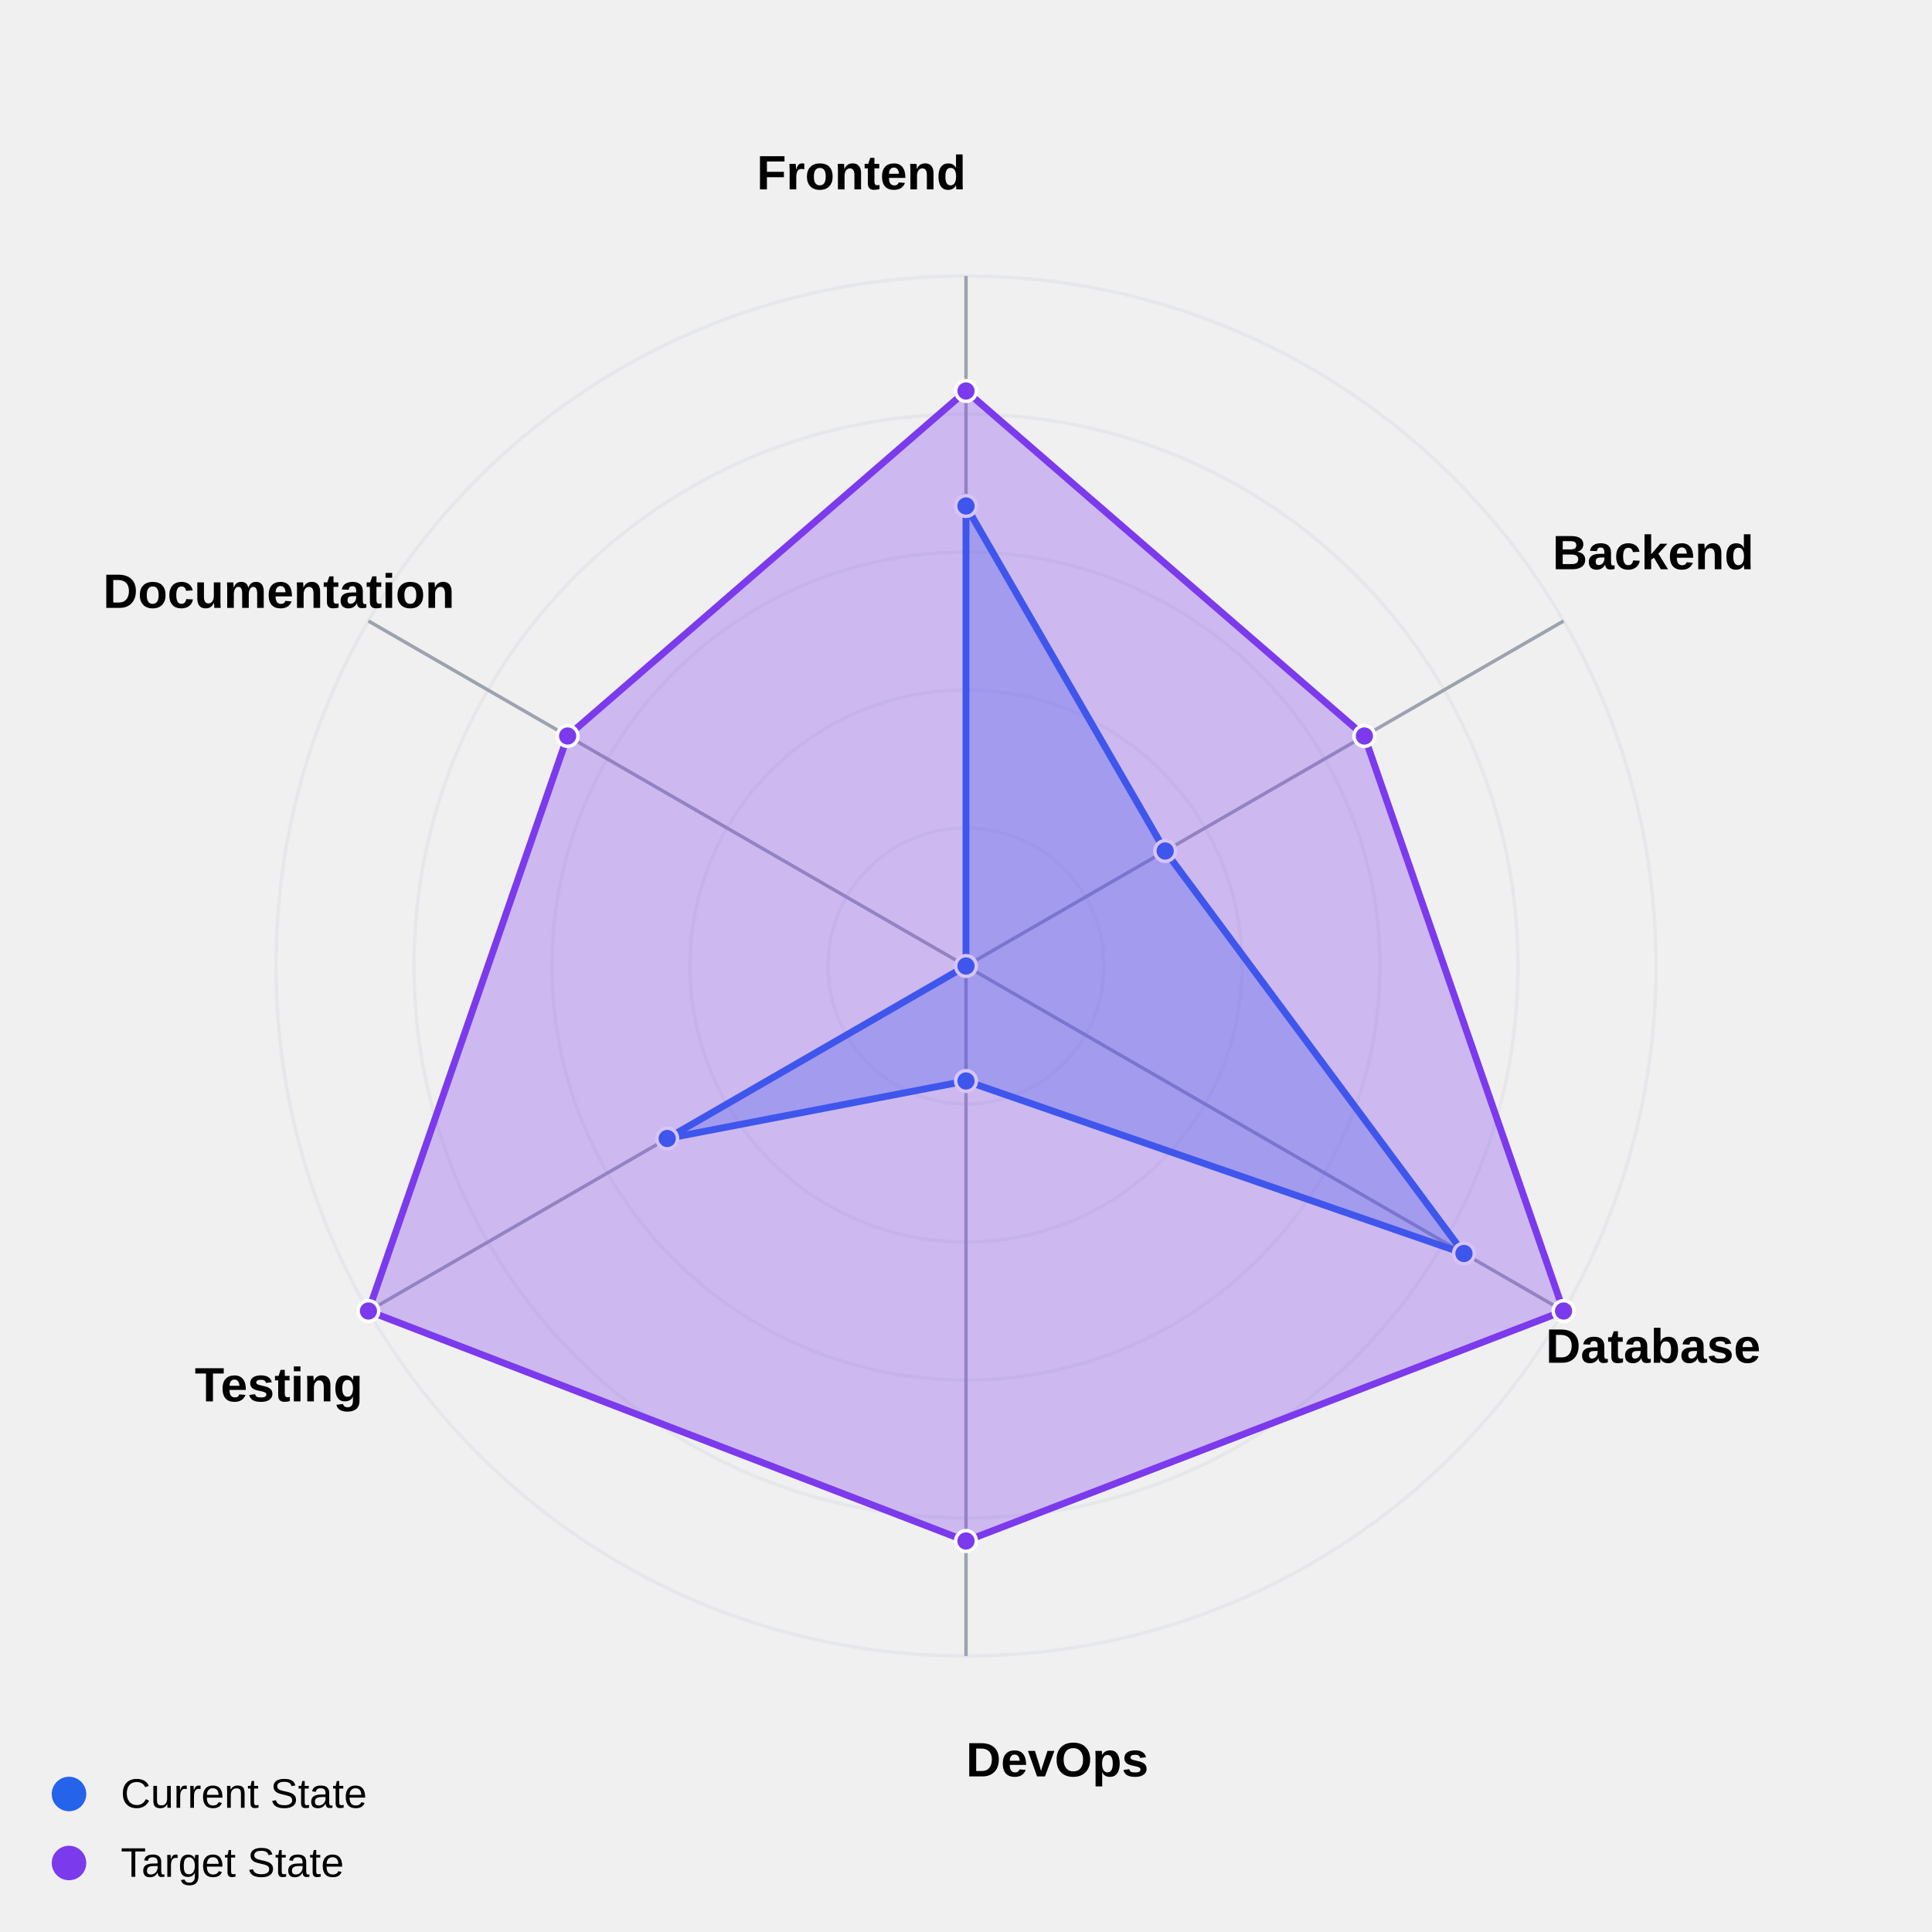
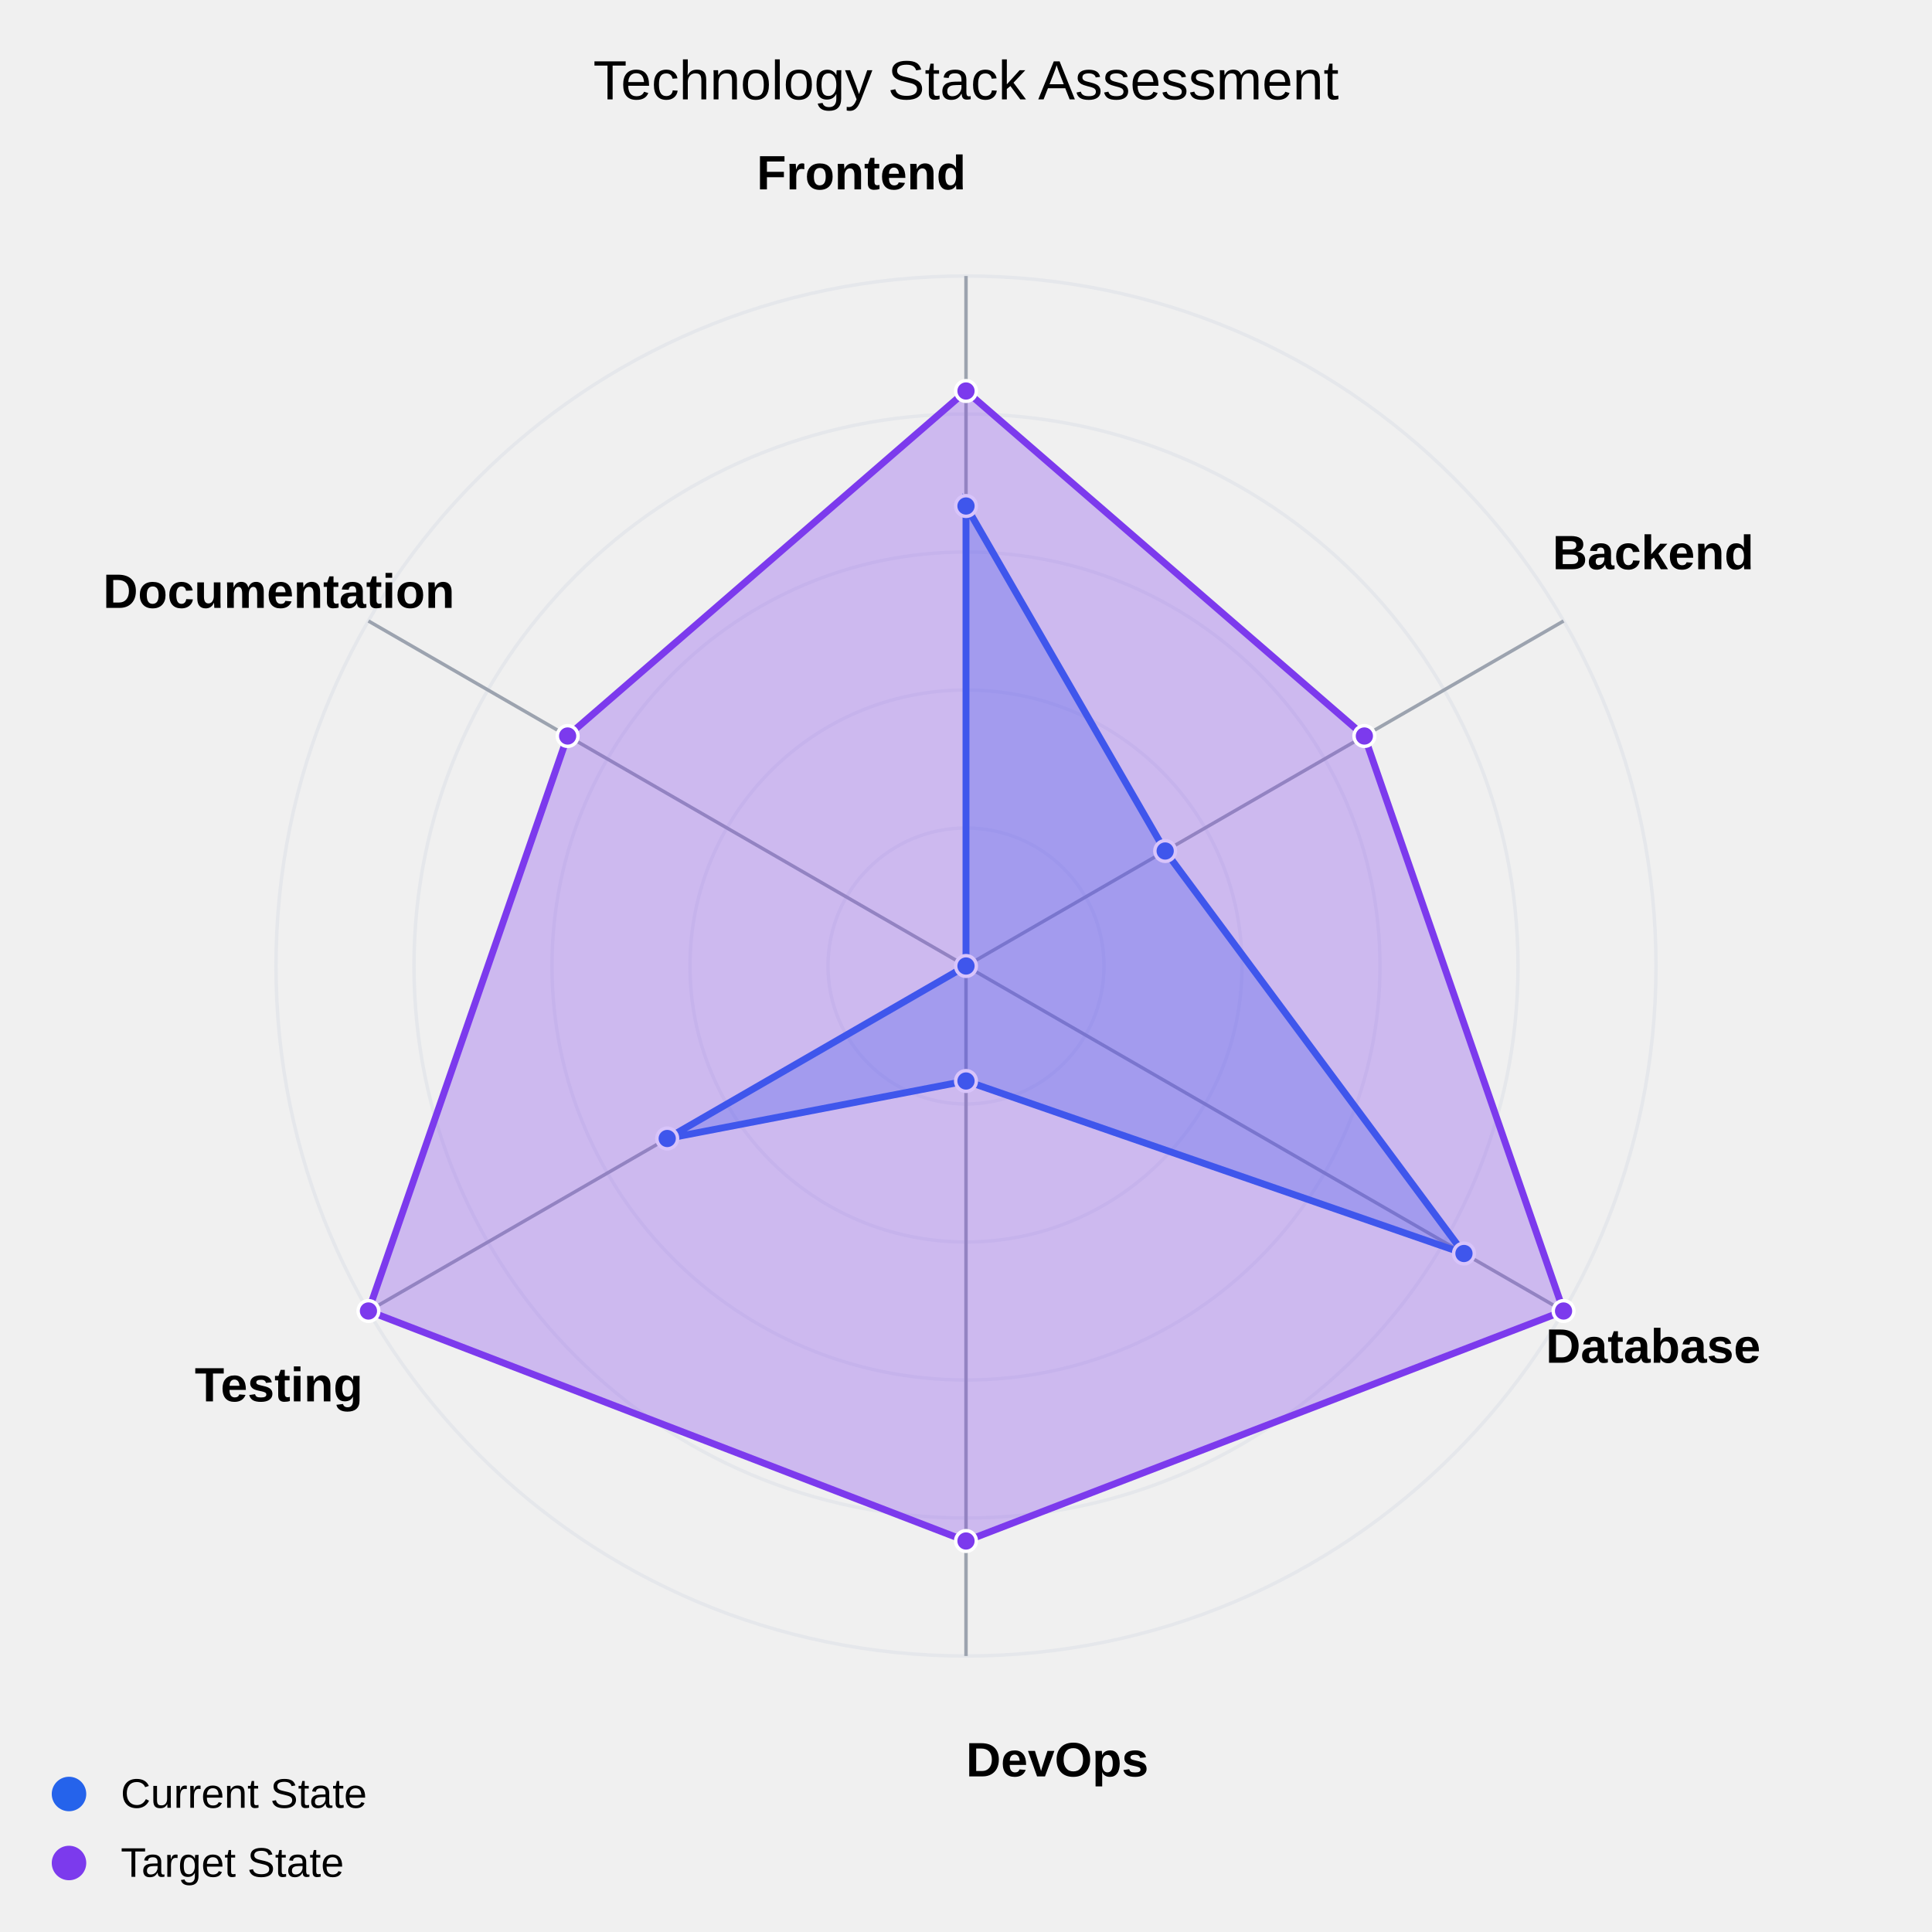
<svg xmlns="http://www.w3.org/2000/svg" width="560.0" height="560.0" viewBox="0 0 560 560" version="1.2" baseProfile="tiny">
  <circle fill="none" stroke="#e5e7eb" stroke-width="1" cx="280.0" cy="280.0" r="40.0" />
  <circle fill="none" stroke="#e5e7eb" stroke-width="1" cx="280.0" cy="280.0" r="80.0" />
  <circle fill="none" stroke="#e5e7eb" stroke-width="1" cx="280.0" cy="280.0" r="120.0" />
  <circle fill="none" stroke="#e5e7eb" stroke-width="1" cx="280.0" cy="280.0" r="160.0" />
  <circle fill="none" stroke="#e5e7eb" stroke-width="1" cx="280.0" cy="280.0" r="200.0" />
  <line stroke="#9ca3af" stroke-width="1" x1="280.0" y1="280.0" x2="280.0" y2="80.0" />
  <text fill="#000000" x="280.0" y="54.9" text-anchor="end" font-family="Arial, Helvetica, sans-serif" font-size="14" font-weight="bold">Frontend</text>
  <line stroke="#9ca3af" stroke-width="1" x1="280.0" y1="280.0" x2="453.205" y2="180.0" />
  <text fill="#000000" x="479.186" y="165.0" text-anchor="middle" font-family="Arial, Helvetica, sans-serif" font-size="14" font-weight="bold">Backend</text>
  <line stroke="#9ca3af" stroke-width="1" x1="280.0" y1="280.0" x2="453.205" y2="380.0" />
  <text fill="#000000" x="479.186" y="395.0" text-anchor="middle" font-family="Arial, Helvetica, sans-serif" font-size="14" font-weight="bold">Database</text>
  <line stroke="#9ca3af" stroke-width="1" x1="280.0" y1="280.0" x2="280.0" y2="480.0" />
  <text fill="#000000" x="280.0" y="514.9" text-anchor="start" font-family="Arial, Helvetica, sans-serif" font-size="14" font-weight="bold">DevOps</text>
  <line stroke="#9ca3af" stroke-width="1" x1="280.0" y1="280.0" x2="106.795" y2="380.0" />
  <text fill="#000000" x="80.814" y="406.2" text-anchor="middle" font-family="Arial, Helvetica, sans-serif" font-size="14" font-weight="bold">Testing</text>
  <line stroke="#9ca3af" stroke-width="1" x1="280.0" y1="280.0" x2="106.795" y2="180" />
  <text fill="#000000" x="80.814" y="176.2" text-anchor="middle" font-family="Arial, Helvetica, sans-serif" font-size="14" font-weight="bold">Documentation</text>
  <polygon fill="#2563eb" fill-opacity="0.3" stroke="#2563eb" stroke-width="2" points="280.0,146.667 337.735,246.667 424.338,363.333 280.0,313.333 193.397,330.0 280.0,280.0" />
  <circle fill="#2563eb" stroke="#ffffff" stroke-width="1" cx="280.0" cy="146.667" r="3.0" />
  <circle fill="#2563eb" stroke="#ffffff" stroke-width="1" cx="337.735" cy="246.667" r="3.0" />
  <circle fill="#2563eb" stroke="#ffffff" stroke-width="1" cx="424.338" cy="363.333" r="3.0" />
  <circle fill="#2563eb" stroke="#ffffff" stroke-width="1" cx="280.0" cy="313.333" r="3.0" />
  <circle fill="#2563eb" stroke="#ffffff" stroke-width="1" cx="193.397" cy="330.0" r="3.0" />
  <circle fill="#2563eb" stroke="#ffffff" stroke-width="1" cx="280.0" cy="280.0" r="3.0" />
  <polygon fill="#7c3aed" fill-opacity="0.3" stroke="#7c3aed" stroke-width="2" points="280.0,113.333 395.47,213.333 453.205,380.0 280.0,446.667 106.795,380.0 164.53,213.333" />
  <circle fill="#7c3aed" stroke="#ffffff" stroke-width="1" cx="280.0" cy="113.333" r="3.0" />
  <circle fill="#7c3aed" stroke="#ffffff" stroke-width="1" cx="395.47" cy="213.333" r="3.0" />
  <circle fill="#7c3aed" stroke="#ffffff" stroke-width="1" cx="453.205" cy="380.0" r="3.0" />
  <circle fill="#7c3aed" stroke="#ffffff" stroke-width="1" cx="280.0" cy="446.667" r="3.0" />
  <circle fill="#7c3aed" stroke="#ffffff" stroke-width="1" cx="106.795" cy="380.0" r="3.0" />
  <circle fill="#7c3aed" stroke="#ffffff" stroke-width="1" cx="164.53" cy="213.333" r="3.0" />
  <circle fill="#2563eb" stroke="none" cx="20.0" cy="520.0" r="5.0" />
  <text fill="#000000" x="35.0" y="524.0" text-anchor="start" font-family="Arial, Helvetica, sans-serif" font-size="12">Current State</text>
  <circle fill="#7c3aed" stroke="none" cx="20.0" cy="540.0" r="5.0" />
  <text fill="#000000" x="35.0" y="544.0" text-anchor="start" font-family="Arial, Helvetica, sans-serif" font-size="12">Target State</text>
+   <text fill="#000000" x="280.0" y="28.8" text-anchor="middle" font-family="Arial, Helvetica, sans-serif" font-size="16">Technology Stack Assessment</text>
</svg>
